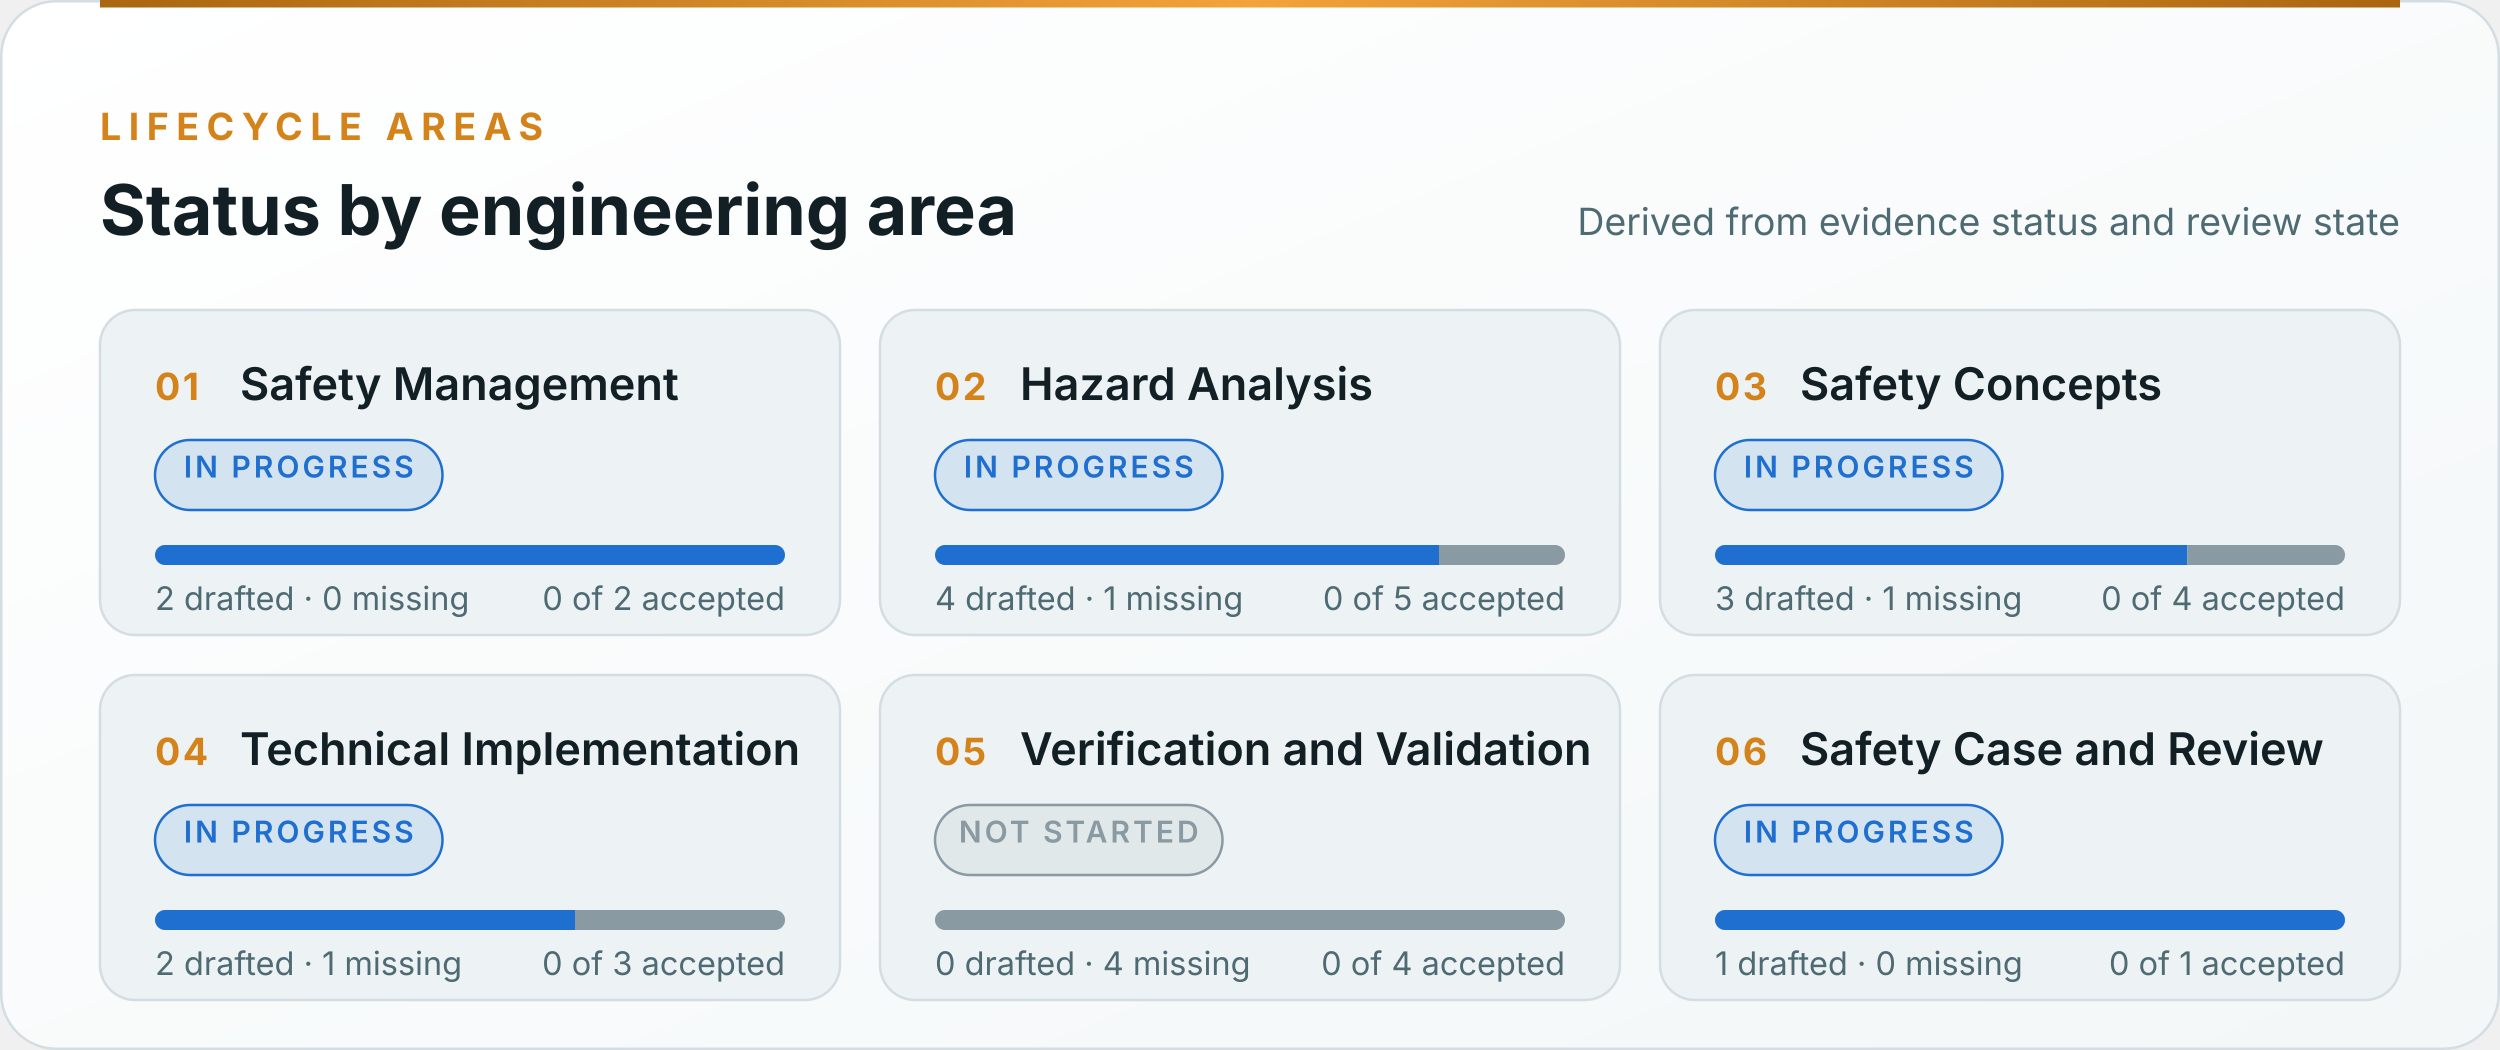
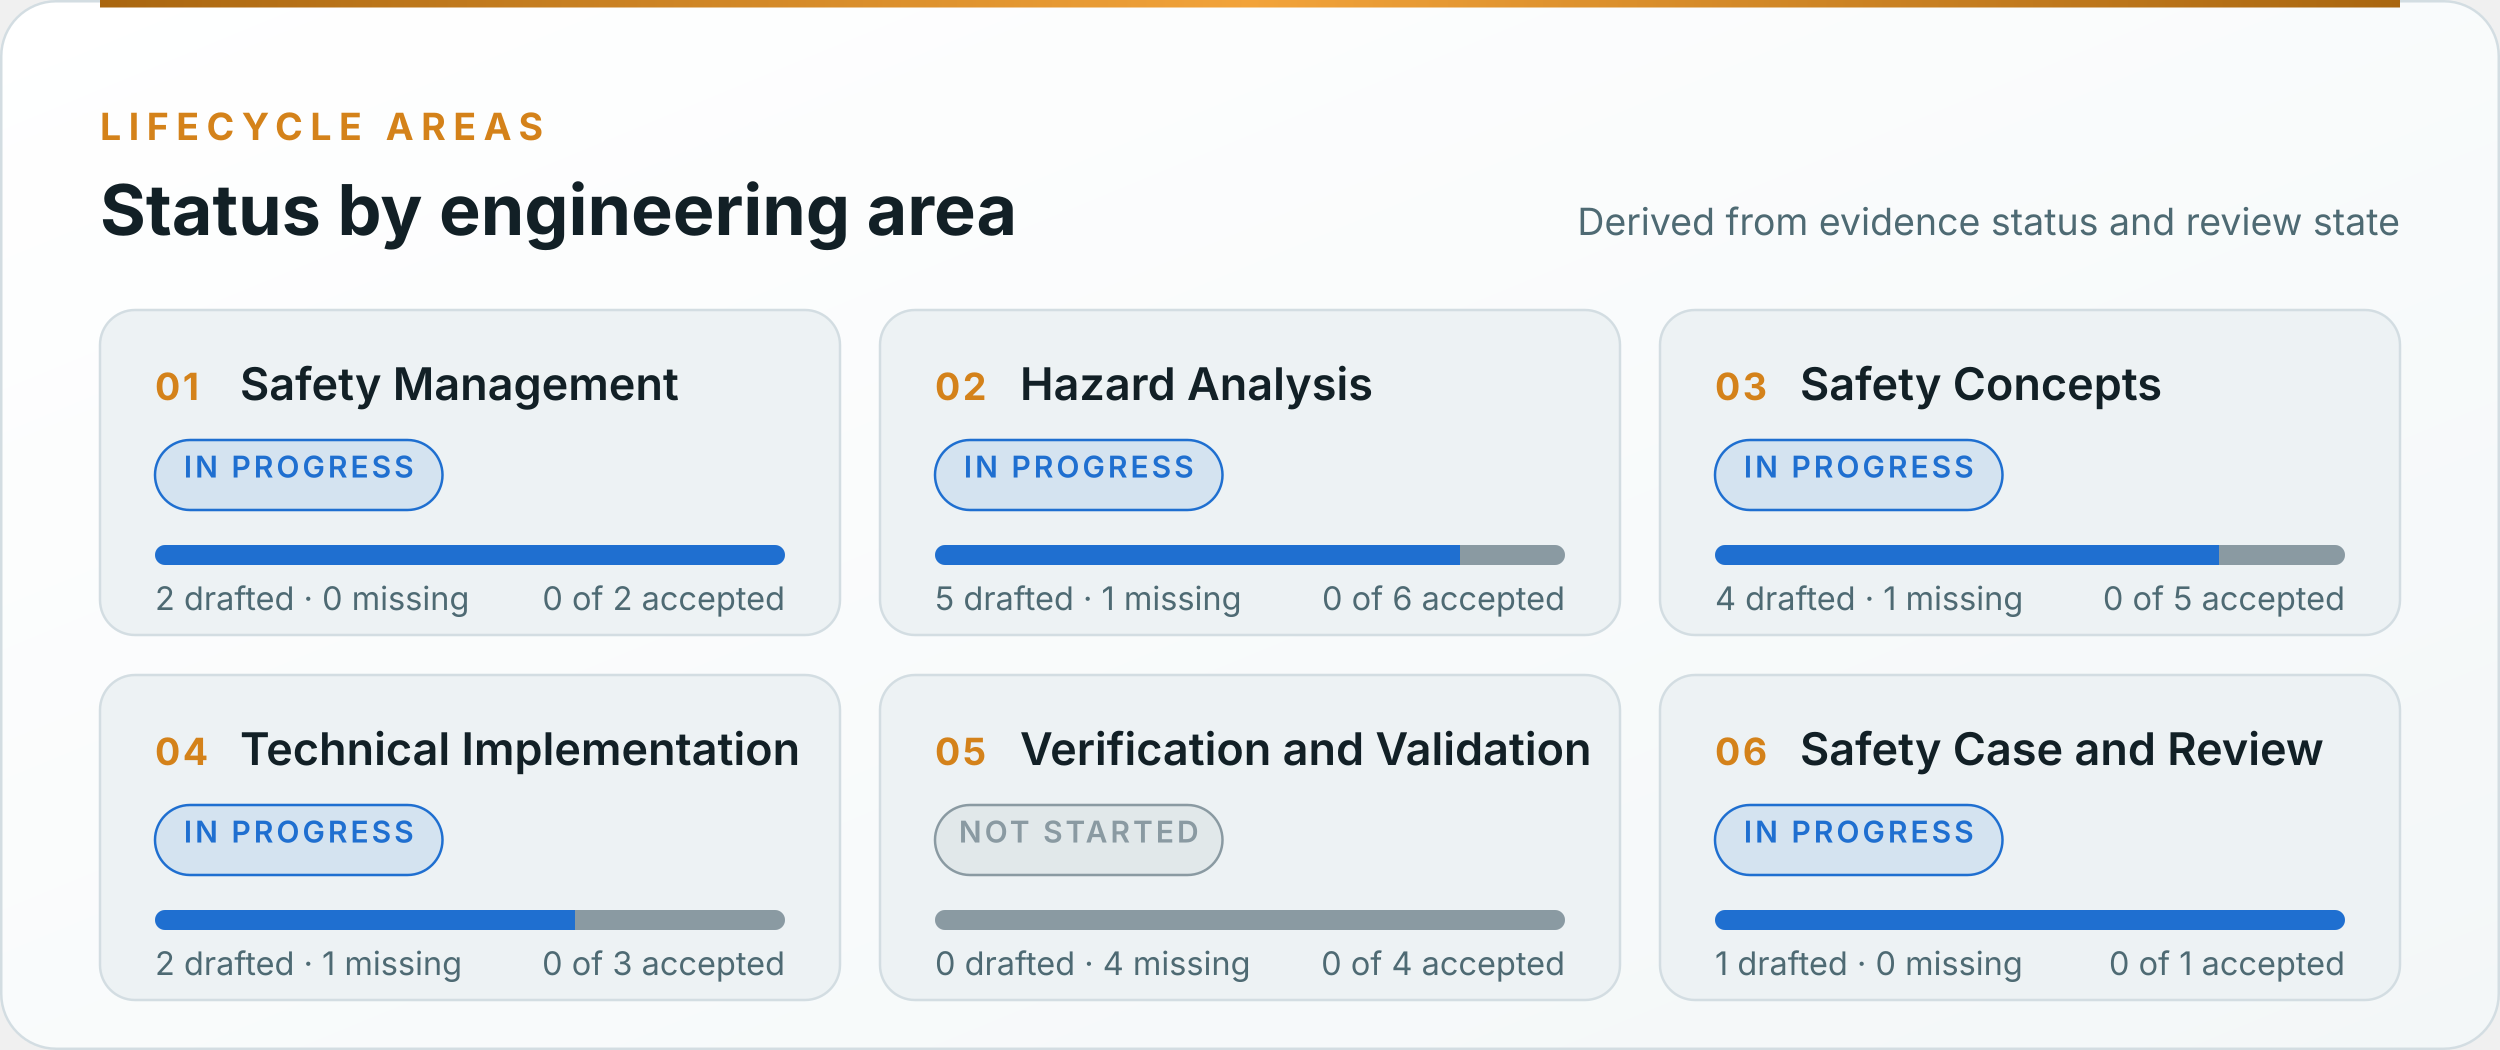
<svg xmlns="http://www.w3.org/2000/svg" width="1000" height="420" viewBox="0 0 1000 420" role="img" aria-labelledby="life-t life-d">
  <defs>
    <linearGradient id="life-bg" x1="0" y1="0" x2="1" y2="1">
      <stop offset="0" stop-color="#FFFFFF" />
      <stop offset="1" stop-color="#F3F7F8" />
    </linearGradient>
    <linearGradient id="life-gold" x1="0" y1="0" x2="1" y2="0">
      <stop offset="0" stop-color="#A8650F" />
      <stop offset="0.5" stop-color="#F2A33A" />
      <stop offset="1" stop-color="#A8650F" />
    </linearGradient>
  </defs>
  <rect x="0.5" y="0.5" width="999" height="419" rx="22" fill="url(#life-bg)" stroke="#D3DDE2" />
  <rect x="40" y="0" width="920" height="3" fill="url(#life-gold)" />
  <g font-family="Inter, 'Segoe UI', 'Helvetica Neue', Helvetica, Arial, sans-serif">
    <text x="40" y="56" font-size="15" font-weight="700" fill="#D4821A" text-anchor="start" letter-spacing="3">LIFECYCLE AREAS</text>
    <text x="40" y="94" font-size="28" font-weight="700" fill="#122026" text-anchor="start">Status by engineering area</text>
    <text x="960" y="94" font-size="15" font-weight="400" fill="#4E6A73" text-anchor="end">Derived from evidence status and review state</text>
    <rect x="40" y="124" width="296" height="130" rx="14" fill="#EDF2F4" stroke="#D3DDE2" />
    <text x="62" y="160" font-size="15" font-weight="700" fill="#D4821A" text-anchor="start" letter-spacing="1">01</text>
    <text x="96" y="160" font-size="18" font-weight="600" fill="#122026" text-anchor="start">Safety Management</text>
    <rect x="62" y="176" width="115" height="28" rx="14.0" fill="#1F6FD0" fill-opacity="0.12" stroke="#1F6FD0" />
    <text x="119.5" y="191" font-size="12" font-weight="600" fill="#1F6FD0" text-anchor="middle" letter-spacing="1.2">IN PROGRESS</text>
    <defs>
      <clipPath id="bar62218">
        <rect x="62" y="218" width="252" height="8" rx="4.0" />
      </clipPath>
    </defs>
    <g clip-path="url(#bar62218)">
      <rect x="62" y="218" width="252" height="8" rx="4.0" fill="#FFFFFF" stroke="#D3DDE2" />
      <rect x="62.0" y="218" width="252.0" height="8" fill="#1F6FD0" />
    </g>
    <text x="62" y="244" font-size="13" font-weight="400" fill="#4E6A73" text-anchor="start">2 drafted · 0 missing</text>
    <text x="314" y="244" font-size="13" font-weight="400" fill="#4E6A73" text-anchor="end">0 of 2 accepted</text>
    <rect x="352" y="124" width="296" height="130" rx="14" fill="#EDF2F4" stroke="#D3DDE2" />
    <text x="374" y="160" font-size="15" font-weight="700" fill="#D4821A" text-anchor="start" letter-spacing="1">02</text>
    <text x="408" y="160" font-size="18" font-weight="600" fill="#122026" text-anchor="start">Hazard Analysis</text>
    <rect x="374" y="176" width="115" height="28" rx="14.0" fill="#1F6FD0" fill-opacity="0.12" stroke="#1F6FD0" />
    <text x="431.5" y="191" font-size="12" font-weight="600" fill="#1F6FD0" text-anchor="middle" letter-spacing="1.2">IN PROGRESS</text>
    <defs>
      <clipPath id="bar374218">
        <rect x="374" y="218" width="252" height="8" rx="4.0" />
      </clipPath>
    </defs>
    <g clip-path="url(#bar374218)">
      <rect x="374" y="218" width="252" height="8" rx="4.0" fill="#FFFFFF" stroke="#D3DDE2" />
-       <rect x="374.0" y="218" width="201.6" height="8" fill="#1F6FD0" />
-       <rect x="575.6" y="218" width="50.4" height="8" fill="#8A9AA2" />
+       <rect x="374.0" y="218" width="210.0" height="8" fill="#1F6FD0" />
+       <rect x="584.0" y="218" width="42.0" height="8" fill="#8A9AA2" />
    </g>
-     <text x="374" y="244" font-size="13" font-weight="400" fill="#4E6A73" text-anchor="start">4 drafted · 1 missing</text>
-     <text x="626" y="244" font-size="13" font-weight="400" fill="#4E6A73" text-anchor="end">0 of 5 accepted</text>
+     <text x="374" y="244" font-size="13" font-weight="400" fill="#4E6A73" text-anchor="start">5 drafted · 1 missing</text>
+     <text x="626" y="244" font-size="13" font-weight="400" fill="#4E6A73" text-anchor="end">0 of 6 accepted</text>
    <rect x="664" y="124" width="296" height="130" rx="14" fill="#EDF2F4" stroke="#D3DDE2" />
    <text x="686" y="160" font-size="15" font-weight="700" fill="#D4821A" text-anchor="start" letter-spacing="1">03</text>
    <text x="720" y="160" font-size="18" font-weight="600" fill="#122026" text-anchor="start">Safety Concepts</text>
    <rect x="686" y="176" width="115" height="28" rx="14.0" fill="#1F6FD0" fill-opacity="0.12" stroke="#1F6FD0" />
    <text x="743.5" y="191" font-size="12" font-weight="600" fill="#1F6FD0" text-anchor="middle" letter-spacing="1.2">IN PROGRESS</text>
    <defs>
      <clipPath id="bar686218">
        <rect x="686" y="218" width="252" height="8" rx="4.0" />
      </clipPath>
    </defs>
    <g clip-path="url(#bar686218)">
      <rect x="686" y="218" width="252" height="8" rx="4.0" fill="#FFFFFF" stroke="#D3DDE2" />
-       <rect x="686.0" y="218" width="189.0" height="8" fill="#1F6FD0" />
-       <rect x="875.0" y="218" width="63.0" height="8" fill="#8A9AA2" />
+       <rect x="686.0" y="218" width="201.6" height="8" fill="#1F6FD0" />
+       <rect x="887.6" y="218" width="50.4" height="8" fill="#8A9AA2" />
    </g>
-     <text x="686" y="244" font-size="13" font-weight="400" fill="#4E6A73" text-anchor="start">3 drafted · 1 missing</text>
-     <text x="938" y="244" font-size="13" font-weight="400" fill="#4E6A73" text-anchor="end">0 of 4 accepted</text>
+     <text x="686" y="244" font-size="13" font-weight="400" fill="#4E6A73" text-anchor="start">4 drafted · 1 missing</text>
+     <text x="938" y="244" font-size="13" font-weight="400" fill="#4E6A73" text-anchor="end">0 of 5 accepted</text>
    <rect x="40" y="270" width="296" height="130" rx="14" fill="#EDF2F4" stroke="#D3DDE2" />
    <text x="62" y="306" font-size="15" font-weight="700" fill="#D4821A" text-anchor="start" letter-spacing="1">04</text>
    <text x="96" y="306" font-size="18" font-weight="600" fill="#122026" text-anchor="start">Technical Implementation</text>
    <rect x="62" y="322" width="115" height="28" rx="14.0" fill="#1F6FD0" fill-opacity="0.12" stroke="#1F6FD0" />
    <text x="119.5" y="337" font-size="12" font-weight="600" fill="#1F6FD0" text-anchor="middle" letter-spacing="1.2">IN PROGRESS</text>
    <defs>
      <clipPath id="bar62364">
        <rect x="62" y="364" width="252" height="8" rx="4.0" />
      </clipPath>
    </defs>
    <g clip-path="url(#bar62364)">
      <rect x="62" y="364" width="252" height="8" rx="4.0" fill="#FFFFFF" stroke="#D3DDE2" />
      <rect x="62.0" y="364" width="168.0" height="8" fill="#1F6FD0" />
      <rect x="230.0" y="364" width="84.0" height="8" fill="#8A9AA2" />
    </g>
    <text x="62" y="390" font-size="13" font-weight="400" fill="#4E6A73" text-anchor="start">2 drafted · 1 missing</text>
    <text x="314" y="390" font-size="13" font-weight="400" fill="#4E6A73" text-anchor="end">0 of 3 accepted</text>
    <rect x="352" y="270" width="296" height="130" rx="14" fill="#EDF2F4" stroke="#D3DDE2" />
    <text x="374" y="306" font-size="15" font-weight="700" fill="#D4821A" text-anchor="start" letter-spacing="1">05</text>
    <text x="408" y="306" font-size="18" font-weight="600" fill="#122026" text-anchor="start">Verification and Validation</text>
    <rect x="374" y="322" width="115" height="28" rx="14.0" fill="#8A9AA2" fill-opacity="0.12" stroke="#8A9AA2" />
    <text x="431.5" y="337" font-size="12" font-weight="600" fill="#8A9AA2" text-anchor="middle" letter-spacing="1.2">NOT STARTED</text>
    <defs>
      <clipPath id="bar374364">
        <rect x="374" y="364" width="252" height="8" rx="4.0" />
      </clipPath>
    </defs>
    <g clip-path="url(#bar374364)">
      <rect x="374" y="364" width="252" height="8" rx="4.0" fill="#FFFFFF" stroke="#D3DDE2" />
      <rect x="374.0" y="364" width="252.0" height="8" fill="#8A9AA2" />
    </g>
    <text x="374" y="390" font-size="13" font-weight="400" fill="#4E6A73" text-anchor="start">0 drafted · 4 missing</text>
    <text x="626" y="390" font-size="13" font-weight="400" fill="#4E6A73" text-anchor="end">0 of 4 accepted</text>
    <rect x="664" y="270" width="296" height="130" rx="14" fill="#EDF2F4" stroke="#D3DDE2" />
    <text x="686" y="306" font-size="15" font-weight="700" fill="#D4821A" text-anchor="start" letter-spacing="1">06</text>
    <text x="720" y="306" font-size="18" font-weight="600" fill="#122026" text-anchor="start">Safety Case and Review</text>
    <rect x="686" y="322" width="115" height="28" rx="14.0" fill="#1F6FD0" fill-opacity="0.12" stroke="#1F6FD0" />
    <text x="743.5" y="337" font-size="12" font-weight="600" fill="#1F6FD0" text-anchor="middle" letter-spacing="1.2">IN PROGRESS</text>
    <defs>
      <clipPath id="bar686364">
        <rect x="686" y="364" width="252" height="8" rx="4.0" />
      </clipPath>
    </defs>
    <g clip-path="url(#bar686364)">
      <rect x="686" y="364" width="252" height="8" rx="4.0" fill="#FFFFFF" stroke="#D3DDE2" />
      <rect x="686.0" y="364" width="252.0" height="8" fill="#1F6FD0" />
    </g>
    <text x="686" y="390" font-size="13" font-weight="400" fill="#4E6A73" text-anchor="start">1 drafted · 0 missing</text>
    <text x="938" y="390" font-size="13" font-weight="400" fill="#4E6A73" text-anchor="end">0 of 1 accepted</text>
  </g>
</svg>
